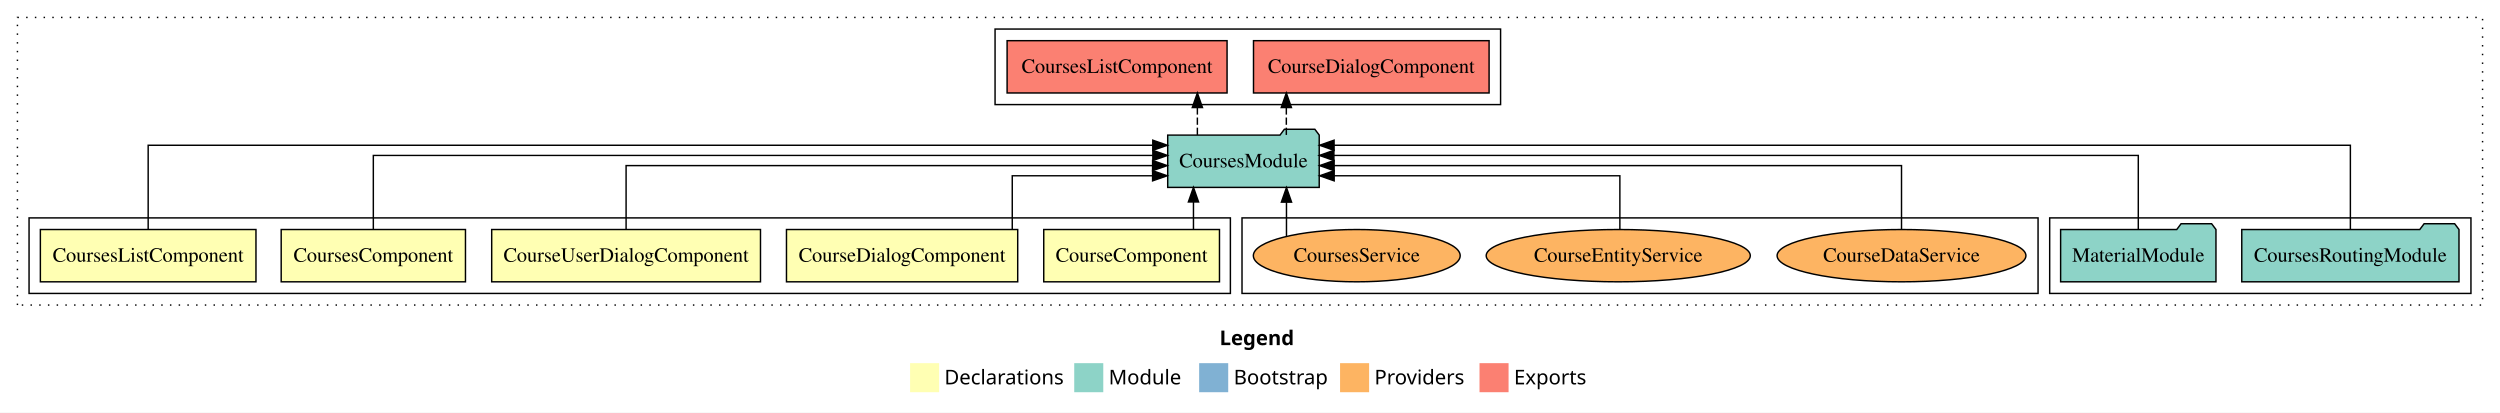
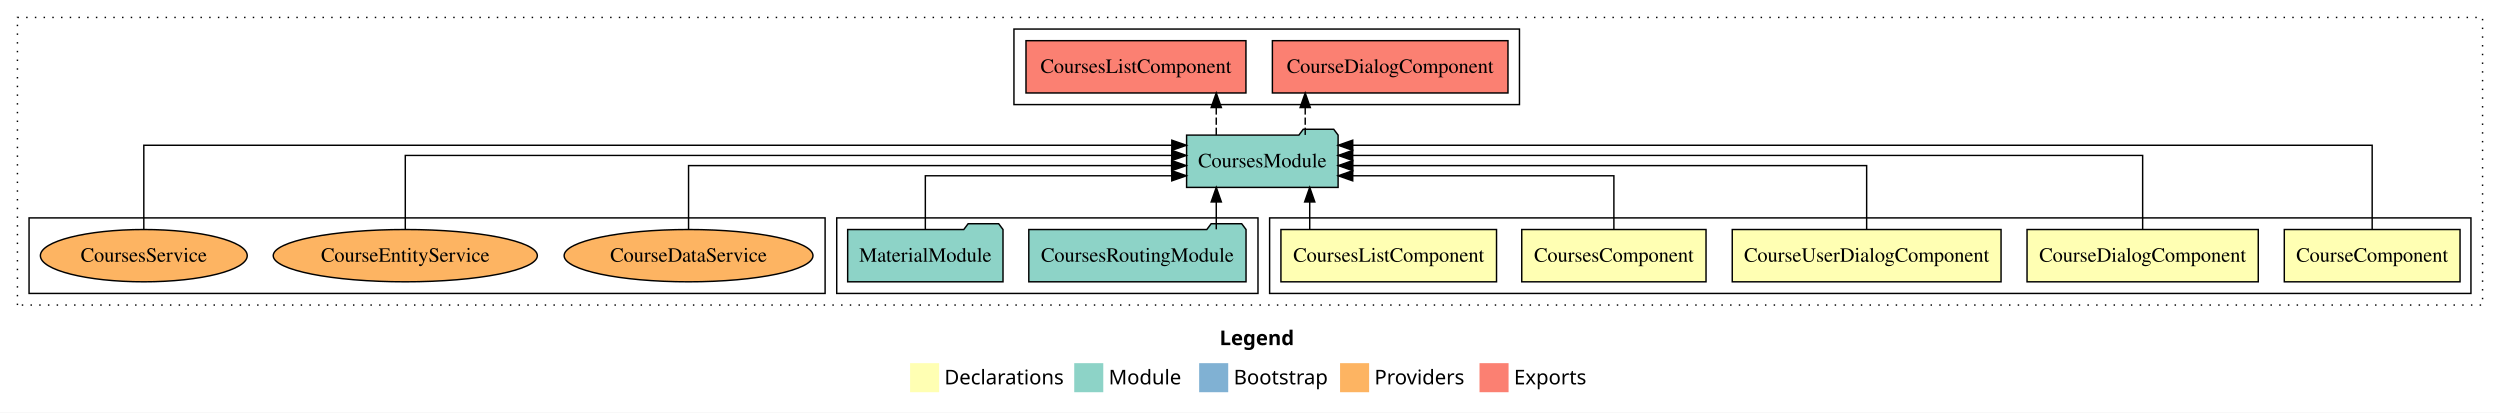
<svg xmlns="http://www.w3.org/2000/svg" width="1721pt" height="284pt" viewBox="0.00 0.00 1721.00 284.00">
  <g id="graph0" class="graph" transform="scale(1 1) rotate(0) translate(4 280)">
    <polygon fill="white" stroke="transparent" points="-4,4 -4,-280 1717,-280 1717,4 -4,4" />
    <text text-anchor="start" x="835.51" y="-42.4" font-family="sans-serif" font-weight="bold" font-size="14.00">Legend</text>
    <polygon fill="#ffffb3" stroke="transparent" points="622.5,-10 622.5,-30 642.5,-30 642.5,-10 622.5,-10" />
    <text text-anchor="start" x="646.13" y="-15.4" font-family="sans-serif" font-size="14.00">  Declarations</text>
    <polygon fill="#8dd3c7" stroke="transparent" points="735.5,-10 735.5,-30 755.5,-30 755.5,-10 735.5,-10" />
    <text text-anchor="start" x="759.23" y="-15.4" font-family="sans-serif" font-size="14.00">  Module</text>
    <polygon fill="#80b1d3" stroke="transparent" points="821.5,-10 821.5,-30 841.5,-30 841.5,-10 821.5,-10" />
    <text text-anchor="start" x="845.28" y="-15.4" font-family="sans-serif" font-size="14.00">  Bootstrap</text>
    <polygon fill="#fdb462" stroke="transparent" points="918.5,-10 918.5,-30 938.5,-30 938.5,-10 918.5,-10" />
    <text text-anchor="start" x="942.17" y="-15.4" font-family="sans-serif" font-size="14.00">  Providers</text>
    <polygon fill="#fb8072" stroke="transparent" points="1014.5,-10 1014.5,-30 1034.5,-30 1034.5,-10 1014.5,-10" />
    <text text-anchor="start" x="1038.23" y="-15.4" font-family="sans-serif" font-size="14.00">  Exports</text>
    <g id="clust1" class="cluster">
      <polygon fill="none" stroke="black" stroke-dasharray="1,5" points="8,-70 8,-268 1705,-268 1705,-70 8,-70" />
    </g>
+     <g id="clust2" class="cluster">
+       <polygon fill="none" stroke="black" points="870,-78 870,-130 1697,-130 1697,-78 870,-78" />
+     </g>
    <g id="clust9" class="cluster">
-       <polygon fill="none" stroke="black" points="681,-208 681,-260 1029,-260 1029,-208 681,-208" />
+       <polygon fill="none" stroke="black" points="694,-208 694,-260 1042,-260 1042,-208 694,-208" />
    </g>
    <g id="clust8" class="cluster">
-       <polygon fill="none" stroke="black" points="1407,-78 1407,-130 1697,-130 1697,-78 1407,-78" />
+       <polygon fill="none" stroke="black" points="572,-78 572,-130 862,-130 862,-78 572,-78" />
    </g>
    <g id="clust11" class="cluster">
-       <polygon fill="none" stroke="black" points="851,-78 851,-130 1399,-130 1399,-78 851,-78" />
-     </g>
-     <g id="clust2" class="cluster">
-       <polygon fill="none" stroke="black" points="16,-78 16,-130 843,-130 843,-78 16,-78" />
+       <polygon fill="none" stroke="black" points="16,-78 16,-130 564,-130 564,-78 16,-78" />
    </g>
    <g id="node1" class="node">
-       <polygon fill="#ffffb3" stroke="black" points="835.49,-122 714.51,-122 714.51,-86 835.49,-86 835.49,-122" />
-       <text text-anchor="middle" x="775" y="-99.8" font-family="Times,serif" font-size="14.00">CourseComponent</text>
+       <polygon fill="#ffffb3" stroke="black" points="1689.49,-122 1568.51,-122 1568.51,-86 1689.49,-86 1689.49,-122" />
+       <text text-anchor="middle" x="1629" y="-99.8" font-family="Times,serif" font-size="14.00">CourseComponent</text>
    </g>
    <g id="node6" class="node">
-       <polygon fill="#8dd3c7" stroke="black" points="904.15,-187 901.15,-191 880.15,-191 877.15,-187 799.85,-187 799.85,-151 904.15,-151 904.15,-187" />
-       <text text-anchor="middle" x="852" y="-164.8" font-family="Times,serif" font-size="14.00">CoursesModule</text>
+       <polygon fill="#8dd3c7" stroke="black" points="917.15,-187 914.15,-191 893.15,-191 890.15,-187 812.85,-187 812.85,-151 917.15,-151 917.15,-187" />
+       <text text-anchor="middle" x="865" y="-164.8" font-family="Times,serif" font-size="14.00">CoursesModule</text>
    </g>
    <g id="edge1" class="edge">
-       <path fill="none" stroke="black" d="M817.58,-122.11C817.58,-122.11 817.58,-140.99 817.58,-140.99" />
-       <polygon fill="black" stroke="black" points="814.08,-140.99 817.58,-150.99 821.08,-140.99 814.08,-140.99" />
+       <path fill="none" stroke="black" d="M1629,-122.01C1629,-144.49 1629,-180 1629,-180 1629,-180 927.21,-180 927.21,-180" />
+       <polygon fill="black" stroke="black" points="927.21,-176.5 917.21,-180 927.21,-183.5 927.21,-176.5" />
    </g>
    <g id="node2" class="node">
-       <polygon fill="#ffffb3" stroke="black" points="696.59,-122 537.41,-122 537.41,-86 696.59,-86 696.59,-122" />
-       <text text-anchor="middle" x="617" y="-99.8" font-family="Times,serif" font-size="14.00">CourseDialogComponent</text>
+       <polygon fill="#ffffb3" stroke="black" points="1550.59,-122 1391.41,-122 1391.41,-86 1550.59,-86 1550.59,-122" />
+       <text text-anchor="middle" x="1471" y="-99.8" font-family="Times,serif" font-size="14.00">CourseDialogComponent</text>
    </g>
    <g id="edge2" class="edge">
-       <path fill="none" stroke="black" d="M692.84,-122.01C692.84,-138.05 692.84,-159 692.84,-159 692.84,-159 789.45,-159 789.45,-159" />
-       <polygon fill="black" stroke="black" points="789.45,-162.5 799.45,-159 789.45,-155.5 789.45,-162.5" />
+       <path fill="none" stroke="black" d="M1471,-122.13C1471,-142.57 1471,-173 1471,-173 1471,-173 927.19,-173 927.19,-173" />
+       <polygon fill="black" stroke="black" points="927.19,-169.5 917.19,-173 927.19,-176.5 927.19,-169.5" />
    </g>
    <g id="node3" class="node">
-       <polygon fill="#ffffb3" stroke="black" points="519.52,-122 334.48,-122 334.48,-86 519.52,-86 519.52,-122" />
-       <text text-anchor="middle" x="427" y="-99.8" font-family="Times,serif" font-size="14.00">CourseUserDialogComponent</text>
+       <polygon fill="#ffffb3" stroke="black" points="1373.52,-122 1188.48,-122 1188.48,-86 1373.52,-86 1373.52,-122" />
+       <text text-anchor="middle" x="1281" y="-99.8" font-family="Times,serif" font-size="14.00">CourseUserDialogComponent</text>
    </g>
    <g id="edge3" class="edge">
-       <path fill="none" stroke="black" d="M427,-122.27C427,-140.56 427,-166 427,-166 427,-166 789.46,-166 789.46,-166" />
-       <polygon fill="black" stroke="black" points="789.46,-169.5 799.46,-166 789.46,-162.5 789.46,-169.5" />
+       <path fill="none" stroke="black" d="M1281,-122.27C1281,-140.56 1281,-166 1281,-166 1281,-166 927.27,-166 927.27,-166" />
+       <polygon fill="black" stroke="black" points="927.27,-162.5 917.27,-166 927.27,-169.5 927.27,-162.5" />
    </g>
    <g id="node4" class="node">
-       <polygon fill="#ffffb3" stroke="black" points="316.43,-122 189.57,-122 189.57,-86 316.43,-86 316.43,-122" />
-       <text text-anchor="middle" x="253" y="-99.8" font-family="Times,serif" font-size="14.00">CoursesComponent</text>
+       <polygon fill="#ffffb3" stroke="black" points="1170.43,-122 1043.57,-122 1043.57,-86 1170.43,-86 1170.43,-122" />
+       <text text-anchor="middle" x="1107" y="-99.8" font-family="Times,serif" font-size="14.00">CoursesComponent</text>
    </g>
    <g id="edge4" class="edge">
-       <path fill="none" stroke="black" d="M253,-122.13C253,-142.57 253,-173 253,-173 253,-173 789.63,-173 789.63,-173" />
-       <polygon fill="black" stroke="black" points="789.63,-176.5 799.63,-173 789.63,-169.5 789.63,-176.5" />
+       <path fill="none" stroke="black" d="M1107,-122.01C1107,-138.05 1107,-159 1107,-159 1107,-159 927.21,-159 927.21,-159" />
+       <polygon fill="black" stroke="black" points="927.21,-155.5 917.21,-159 927.21,-162.5 927.21,-155.5" />
    </g>
    <g id="node5" class="node">
-       <polygon fill="#ffffb3" stroke="black" points="172.21,-122 23.79,-122 23.79,-86 172.21,-86 172.21,-122" />
-       <text text-anchor="middle" x="98" y="-99.8" font-family="Times,serif" font-size="14.00">CoursesListComponent</text>
+       <polygon fill="#ffffb3" stroke="black" points="1026.21,-122 877.79,-122 877.79,-86 1026.21,-86 1026.21,-122" />
+       <text text-anchor="middle" x="952" y="-99.8" font-family="Times,serif" font-size="14.00">CoursesListComponent</text>
    </g>
    <g id="edge5" class="edge">
-       <path fill="none" stroke="black" d="M98,-122.01C98,-144.49 98,-180 98,-180 98,-180 789.58,-180 789.58,-180" />
-       <polygon fill="black" stroke="black" points="789.58,-183.5 799.58,-180 789.58,-176.5 789.58,-183.5" />
+       <path fill="none" stroke="black" d="M897.61,-122.11C897.61,-122.11 897.61,-140.99 897.61,-140.99" />
+       <polygon fill="black" stroke="black" points="894.11,-140.99 897.61,-150.99 901.11,-140.99 894.11,-140.99" />
    </g>
    <g id="node9" class="node">
-       <polygon fill="#fb8072" stroke="black" points="1021.09,-252 858.91,-252 858.91,-216 1021.09,-216 1021.09,-252" />
-       <text text-anchor="middle" x="940" y="-229.8" font-family="Times,serif" font-size="14.00">CourseDialogComponent </text>
+       <polygon fill="#fb8072" stroke="black" points="1034.09,-252 871.91,-252 871.91,-216 1034.09,-216 1034.09,-252" />
+       <text text-anchor="middle" x="953" y="-229.8" font-family="Times,serif" font-size="14.00">CourseDialogComponent </text>
    </g>
    <g id="edge8" class="edge">
-       <path fill="none" stroke="black" stroke-dasharray="5,2" d="M881.51,-187.11C881.51,-187.11 881.51,-205.99 881.51,-205.99" />
-       <polygon fill="black" stroke="black" points="878.01,-205.99 881.51,-215.99 885.01,-205.99 878.01,-205.99" />
+       <path fill="none" stroke="black" stroke-dasharray="5,2" d="M894.51,-187.11C894.51,-187.11 894.51,-205.99 894.51,-205.99" />
+       <polygon fill="black" stroke="black" points="891.01,-205.99 894.51,-215.99 898.01,-205.99 891.01,-205.99" />
    </g>
    <g id="node10" class="node">
-       <polygon fill="#fb8072" stroke="black" points="840.71,-252 689.29,-252 689.29,-216 840.71,-216 840.71,-252" />
-       <text text-anchor="middle" x="765" y="-229.8" font-family="Times,serif" font-size="14.00">CoursesListComponent </text>
+       <polygon fill="#fb8072" stroke="black" points="853.71,-252 702.29,-252 702.29,-216 853.71,-216 853.71,-252" />
+       <text text-anchor="middle" x="778" y="-229.8" font-family="Times,serif" font-size="14.00">CoursesListComponent </text>
    </g>
    <g id="edge9" class="edge">
-       <path fill="none" stroke="black" stroke-dasharray="5,2" d="M820.27,-187.11C820.27,-187.11 820.27,-205.99 820.27,-205.99" />
-       <polygon fill="black" stroke="black" points="816.77,-205.99 820.27,-215.99 823.77,-205.99 816.77,-205.99" />
+       <path fill="none" stroke="black" stroke-dasharray="5,2" d="M833.27,-187.11C833.27,-187.11 833.27,-205.99 833.27,-205.99" />
+       <polygon fill="black" stroke="black" points="829.77,-205.99 833.27,-215.99 836.77,-205.99 829.77,-205.99" />
    </g>
    <g id="node7" class="node">
-       <polygon fill="#8dd3c7" stroke="black" points="1688.77,-122 1685.77,-126 1664.77,-126 1661.77,-122 1539.23,-122 1539.23,-86 1688.77,-86 1688.77,-122" />
-       <text text-anchor="middle" x="1614" y="-99.8" font-family="Times,serif" font-size="14.00">CoursesRoutingModule</text>
+       <polygon fill="#8dd3c7" stroke="black" points="853.77,-122 850.77,-126 829.77,-126 826.77,-122 704.23,-122 704.23,-86 853.77,-86 853.77,-122" />
+       <text text-anchor="middle" x="779" y="-99.8" font-family="Times,serif" font-size="14.00">CoursesRoutingModule</text>
    </g>
    <g id="edge6" class="edge">
-       <path fill="none" stroke="black" d="M1614,-122.01C1614,-144.49 1614,-180 1614,-180 1614,-180 914.38,-180 914.38,-180" />
-       <polygon fill="black" stroke="black" points="914.38,-176.5 904.38,-180 914.38,-183.5 914.38,-176.5" />
+       <path fill="none" stroke="black" d="M833.28,-122.11C833.28,-122.11 833.28,-140.99 833.28,-140.99" />
+       <polygon fill="black" stroke="black" points="829.78,-140.99 833.28,-150.99 836.78,-140.99 829.78,-140.99" />
    </g>
    <g id="node8" class="node">
-       <polygon fill="#8dd3c7" stroke="black" points="1521.47,-122 1518.47,-126 1497.47,-126 1494.47,-122 1414.53,-122 1414.53,-86 1521.47,-86 1521.47,-122" />
-       <text text-anchor="middle" x="1468" y="-99.8" font-family="Times,serif" font-size="14.00">MaterialModule</text>
+       <polygon fill="#8dd3c7" stroke="black" points="686.47,-122 683.47,-126 662.47,-126 659.47,-122 579.53,-122 579.53,-86 686.47,-86 686.47,-122" />
+       <text text-anchor="middle" x="633" y="-99.8" font-family="Times,serif" font-size="14.00">MaterialModule</text>
    </g>
    <g id="edge7" class="edge">
-       <path fill="none" stroke="black" d="M1468,-122.13C1468,-142.57 1468,-173 1468,-173 1468,-173 914.25,-173 914.25,-173" />
-       <polygon fill="black" stroke="black" points="914.25,-169.5 904.25,-173 914.25,-176.5 914.25,-169.5" />
+       <path fill="none" stroke="black" d="M633,-122.01C633,-138.05 633,-159 633,-159 633,-159 802.65,-159 802.65,-159" />
+       <polygon fill="black" stroke="black" points="802.65,-162.5 812.65,-159 802.65,-155.5 802.65,-162.5" />
    </g>
    <g id="node11" class="node">
-       <ellipse fill="#fdb462" stroke="black" cx="1305" cy="-104" rx="85.65" ry="18" />
-       <text text-anchor="middle" x="1305" y="-99.8" font-family="Times,serif" font-size="14.00">CourseDataService</text>
+       <ellipse fill="#fdb462" stroke="black" cx="470" cy="-104" rx="85.65" ry="18" />
+       <text text-anchor="middle" x="470" y="-99.8" font-family="Times,serif" font-size="14.00">CourseDataService</text>
    </g>
    <g id="edge10" class="edge">
-       <path fill="none" stroke="black" d="M1305,-122.27C1305,-140.56 1305,-166 1305,-166 1305,-166 914.41,-166 914.41,-166" />
-       <polygon fill="black" stroke="black" points="914.41,-162.5 904.41,-166 914.41,-169.5 914.41,-162.5" />
+       <path fill="none" stroke="black" d="M470,-122.27C470,-140.56 470,-166 470,-166 470,-166 802.55,-166 802.55,-166" />
+       <polygon fill="black" stroke="black" points="802.55,-169.5 812.55,-166 802.55,-162.5 802.55,-169.5" />
    </g>
    <g id="node12" class="node">
-       <ellipse fill="#fdb462" stroke="black" cx="1110" cy="-104" rx="90.91" ry="18" />
-       <text text-anchor="middle" x="1110" y="-99.8" font-family="Times,serif" font-size="14.00">CourseEntityService</text>
+       <ellipse fill="#fdb462" stroke="black" cx="275" cy="-104" rx="90.91" ry="18" />
+       <text text-anchor="middle" x="275" y="-99.8" font-family="Times,serif" font-size="14.00">CourseEntityService</text>
    </g>
    <g id="edge11" class="edge">
-       <path fill="none" stroke="black" d="M1111.12,-122.01C1111.12,-138.05 1111.12,-159 1111.12,-159 1111.12,-159 914.44,-159 914.44,-159" />
-       <polygon fill="black" stroke="black" points="914.44,-155.5 904.44,-159 914.44,-162.5 914.44,-155.5" />
+       <path fill="none" stroke="black" d="M275,-122.13C275,-142.57 275,-173 275,-173 275,-173 802.64,-173 802.64,-173" />
+       <polygon fill="black" stroke="black" points="802.64,-176.5 812.64,-173 802.64,-169.5 802.64,-176.5" />
    </g>
    <g id="node13" class="node">
-       <ellipse fill="#fdb462" stroke="black" cx="930" cy="-104" rx="71.2" ry="18" />
-       <text text-anchor="middle" x="930" y="-99.8" font-family="Times,serif" font-size="14.00">CoursesService</text>
+       <ellipse fill="#fdb462" stroke="black" cx="95" cy="-104" rx="71.2" ry="18" />
+       <text text-anchor="middle" x="95" y="-99.8" font-family="Times,serif" font-size="14.00">CoursesService</text>
    </g>
    <g id="edge12" class="edge">
-       <path fill="none" stroke="black" d="M881.61,-117.47C881.61,-117.47 881.61,-140.86 881.61,-140.86" />
-       <polygon fill="black" stroke="black" points="878.11,-140.86 881.61,-150.86 885.11,-140.86 878.11,-140.86" />
+       <path fill="none" stroke="black" d="M95,-122.01C95,-144.49 95,-180 95,-180 95,-180 802.68,-180 802.68,-180" />
+       <polygon fill="black" stroke="black" points="802.68,-183.5 812.68,-180 802.68,-176.5 802.68,-183.5" />
    </g>
  </g>
</svg>
